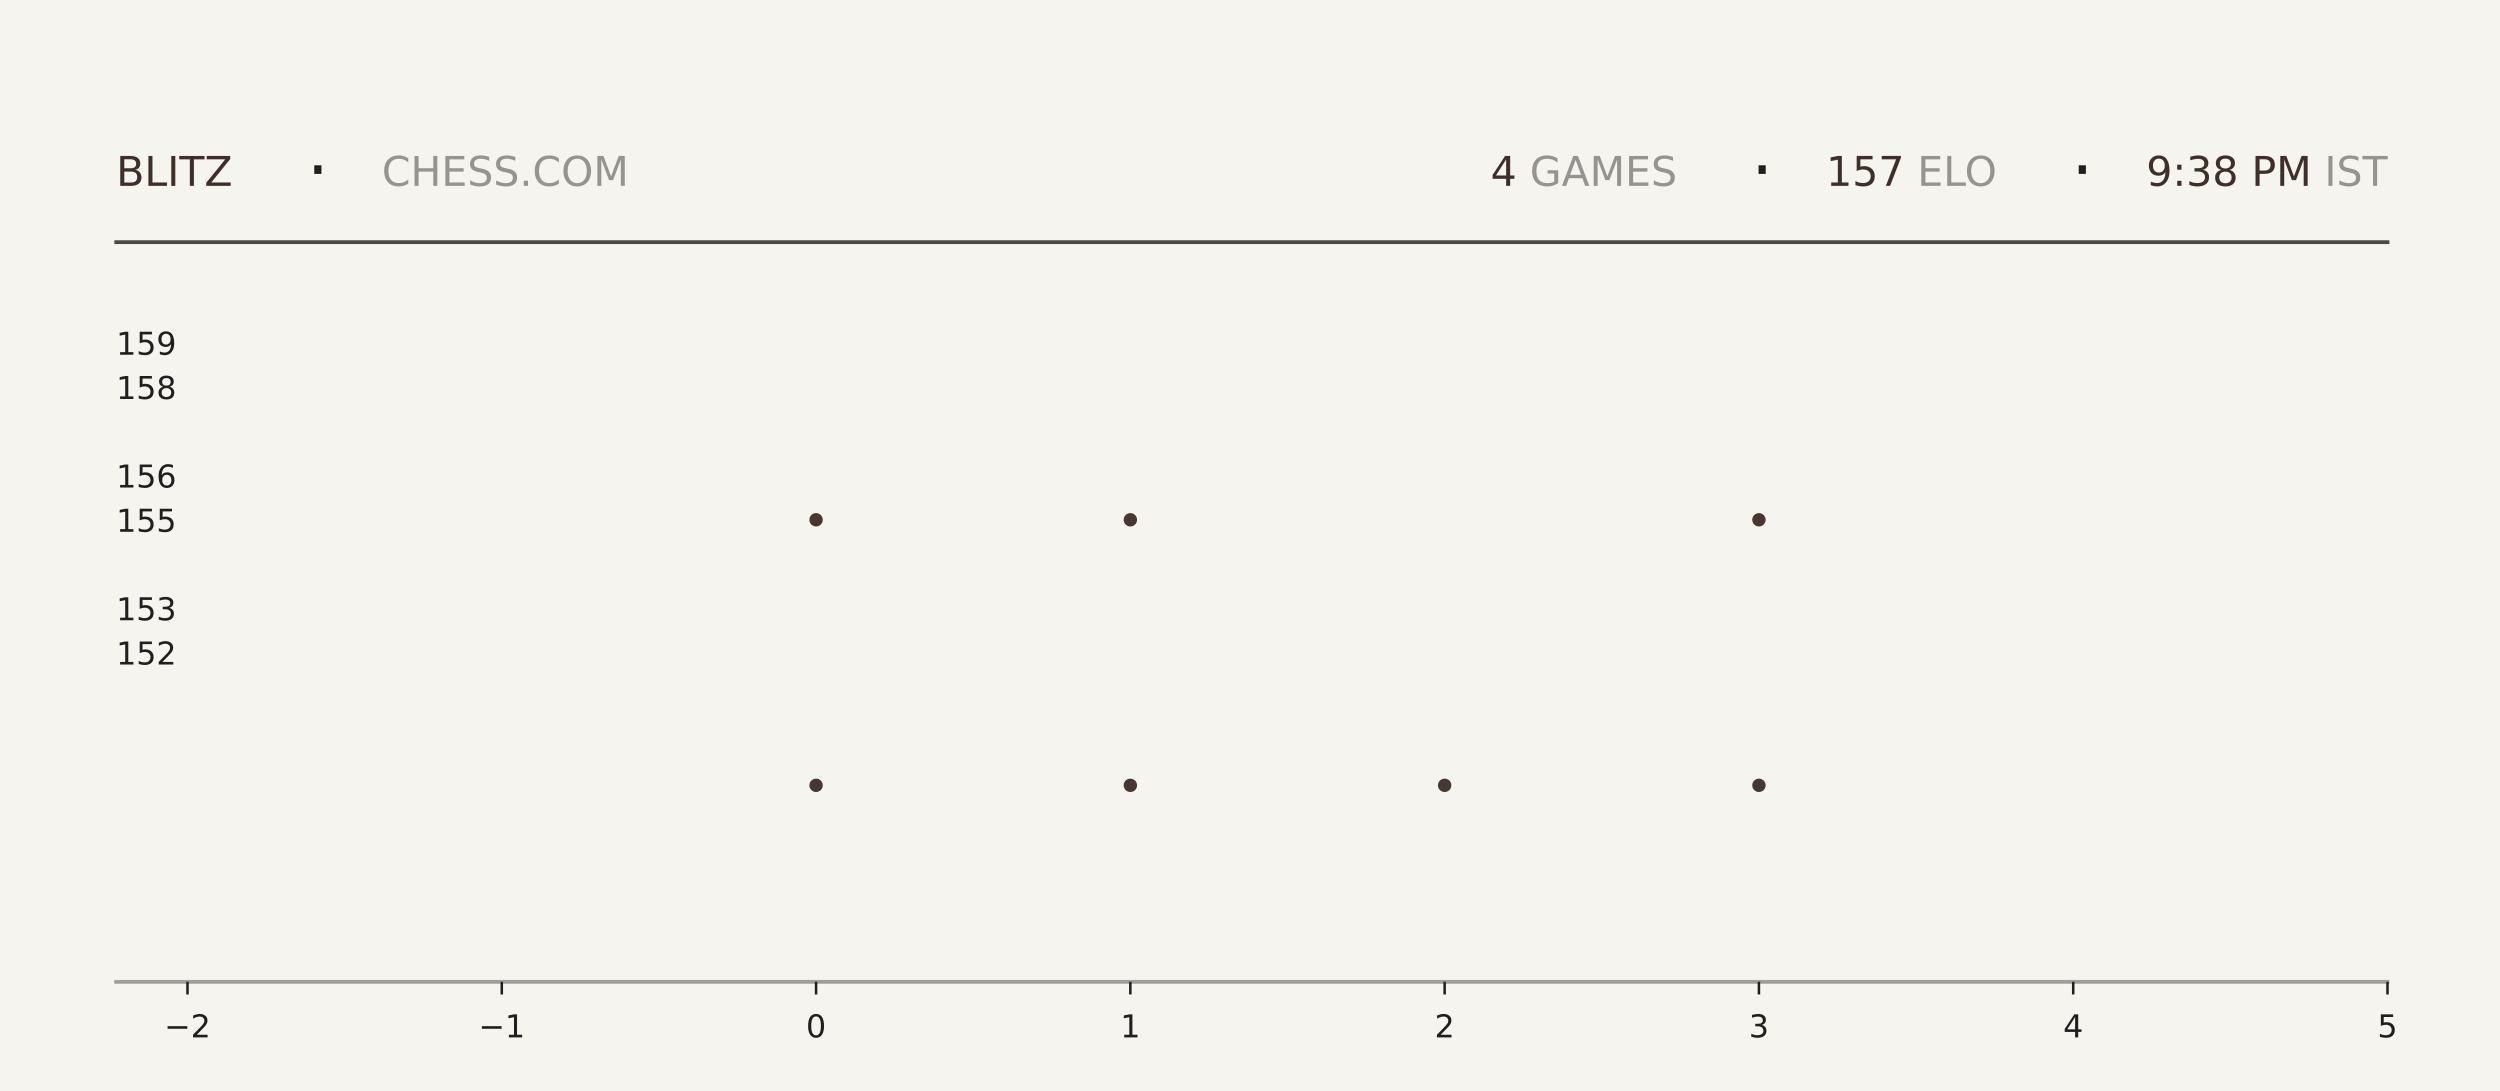
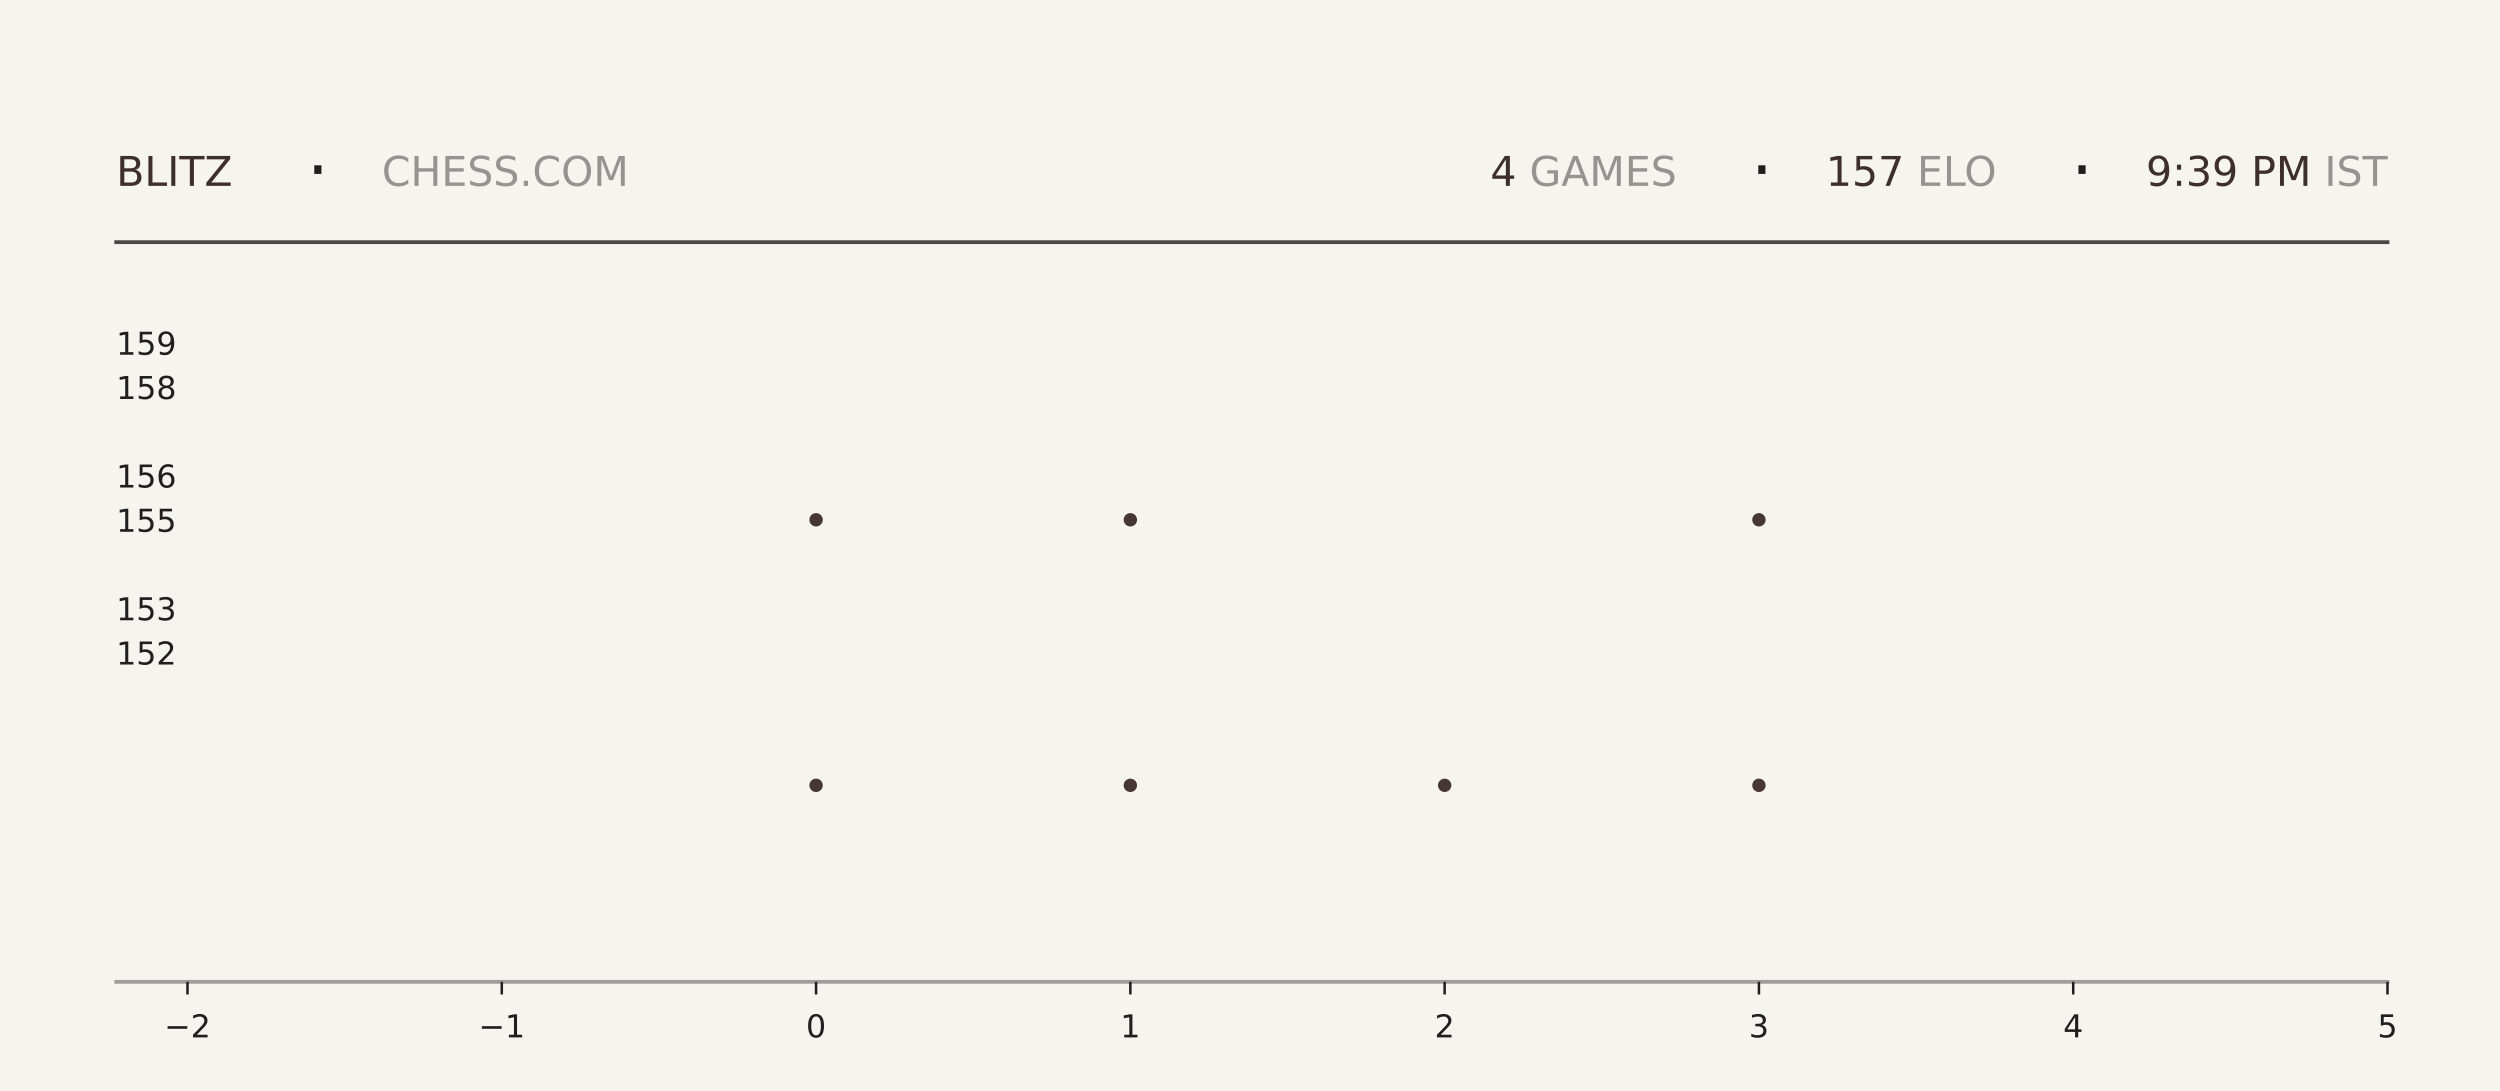
<svg xmlns="http://www.w3.org/2000/svg" xmlns:xlink="http://www.w3.org/1999/xlink" width="792pt" height="345.6pt" viewBox="0 0 792 345.6" version="1.1">
  <defs>
    <style type="text/css">*{stroke-linejoin: round; stroke-linecap: butt}</style>
  </defs>
  <g id="figure_1">
    <g id="patch_1">
      <path d="M 0 345.6  L 792 345.6  L 792 0  L 0 0  z " style="fill: #f6f4ef" />
    </g>
    <g id="axes_1">
      <g id="patch_2">
        <path d="M 59.4 311.04  L 756.36 311.04  L 756.36 103.68  L 59.4 103.68  z " style="fill: #f6f4ef" />
      </g>
      <g id="PathCollection_1">
        <defs>
-           <path id="m6c651ecffe" d="M 0 2.121  C 0.563 2.121 1.102 1.898 1.5 1.5  C 1.898 1.102 2.121 0.563 2.121 0  C 2.121 -0.563 1.898 -1.102 1.5 -1.5  C 1.102 -1.898 0.563 -2.121 0 -2.121  C -0.563 -2.121 -1.102 -1.898 -1.5 -1.5  C -1.898 -1.102 -2.121 -0.563 -2.121 0  C -2.121 0.563 -1.898 1.102 -1.5 1.5  C -1.102 1.898 -0.563 2.121 0 2.121  z " />
-         </defs>
-         <g clip-path="url(#p56646f8f9f)">
-           <use xlink:href="#m6c651ecffe" x="258.531" y="248.79" style="fill: #3e2f2a; fill-opacity: 0.95" />
-           <use xlink:href="#m6c651ecffe" x="258.531" y="164.668" style="fill: #3e2f2a; fill-opacity: 0.95" />
+           <path id="mc4a8c56ab0" d="M 0 2.121  C 0.563 2.121 1.102 1.898 1.5 1.5  C 1.898 1.102 2.121 0.563 2.121 0  C 2.121 -0.563 1.898 -1.102 1.5 -1.5  C 1.102 -1.898 0.563 -2.121 0 -2.121  C -0.563 -2.121 -1.102 -1.898 -1.5 -1.5  C -1.898 -1.102 -2.121 -0.563 -2.121 0  C -2.121 0.563 -1.898 1.102 -1.5 1.5  C -1.102 1.898 -0.563 2.121 0 2.121  z " />
+         </defs>
+         <g clip-path="url(#p96f684a4b1)">
+           <use xlink:href="#mc4a8c56ab0" x="258.531" y="248.79" style="fill: #3e2f2a; fill-opacity: 0.95" />
+           <use xlink:href="#mc4a8c56ab0" x="258.531" y="164.668" style="fill: #3e2f2a; fill-opacity: 0.95" />
        </g>
      </g>
      <g id="PathCollection_2">
-         <g clip-path="url(#p56646f8f9f)">
-           <use xlink:href="#m6c651ecffe" x="358.097" y="248.79" style="fill: #3e2f2a; fill-opacity: 0.95" />
-           <use xlink:href="#m6c651ecffe" x="358.097" y="164.668" style="fill: #3e2f2a; fill-opacity: 0.95" />
-           <use xlink:href="#m6c651ecffe" x="358.097" y="80.547" style="fill: #3e2f2a; fill-opacity: 0.95" />
+         <g clip-path="url(#p96f684a4b1)">
+           <use xlink:href="#mc4a8c56ab0" x="358.097" y="248.79" style="fill: #3e2f2a; fill-opacity: 0.95" />
+           <use xlink:href="#mc4a8c56ab0" x="358.097" y="164.668" style="fill: #3e2f2a; fill-opacity: 0.95" />
+           <use xlink:href="#mc4a8c56ab0" x="358.097" y="80.547" style="fill: #3e2f2a; fill-opacity: 0.95" />
        </g>
      </g>
      <g id="PathCollection_3">
-         <g clip-path="url(#p56646f8f9f)">
-           <use xlink:href="#m6c651ecffe" x="457.663" y="248.79" style="fill: #3e2f2a; fill-opacity: 0.95" />
+         <g clip-path="url(#p96f684a4b1)">
+           <use xlink:href="#mc4a8c56ab0" x="457.663" y="248.79" style="fill: #3e2f2a; fill-opacity: 0.95" />
        </g>
      </g>
      <g id="PathCollection_4">
-         <g clip-path="url(#p56646f8f9f)">
-           <use xlink:href="#m6c651ecffe" x="557.229" y="248.79" style="fill: #3e2f2a; fill-opacity: 0.95" />
-           <use xlink:href="#m6c651ecffe" x="557.229" y="164.668" style="fill: #3e2f2a; fill-opacity: 0.95" />
-           <use xlink:href="#m6c651ecffe" x="557.229" y="80.547" style="fill: #3e2f2a; fill-opacity: 0.95" />
+         <g clip-path="url(#p96f684a4b1)">
+           <use xlink:href="#mc4a8c56ab0" x="557.229" y="248.79" style="fill: #3e2f2a; fill-opacity: 0.95" />
+           <use xlink:href="#mc4a8c56ab0" x="557.229" y="164.668" style="fill: #3e2f2a; fill-opacity: 0.95" />
+           <use xlink:href="#mc4a8c56ab0" x="557.229" y="80.547" style="fill: #3e2f2a; fill-opacity: 0.95" />
        </g>
      </g>
      <g id="matplotlib.axis_1">
        <g id="xtick_1">
          <g id="line2d_1">
            <defs>
-               <path id="m17b05b737b" d="M 0 0  L 0 4  " style="stroke: #1f1f1f; stroke-width: 0.8" />
+               <path id="m09b66ed050" d="M 0 0  L 0 4  " style="stroke: #1f1f1f; stroke-width: 0.8" />
            </defs>
            <g>
-               <use xlink:href="#m17b05b737b" x="59.4" y="311.04" style="fill: #1f1f1f; stroke: #1f1f1f; stroke-width: 0.8" />
+               <use xlink:href="#m09b66ed050" x="59.4" y="311.04" style="fill: #1f1f1f; stroke: #1f1f1f; stroke-width: 0.8" />
            </g>
          </g>
          <g id="text_1">
            <g style="fill: #1f1f1f" transform="translate(52.02891 328.6384) scale(0.1 -0.1)">
              <defs>
                <path id="DejaVuSans-2212" d="M 678 2272  L 4684 2272  L 4684 1741  L 678 1741  L 678 2272  z " transform="scale(0.015625)" />
                <path id="DejaVuSans-32" d="M 1228 531  L 3431 531  L 3431 0  L 469 0  L 469 531  Q 828 903 1448 1529  Q 2069 2156 2228 2338  Q 2531 2678 2651 2914  Q 2772 3150 2772 3378  Q 2772 3750 2511 3984  Q 2250 4219 1831 4219  Q 1534 4219 1204 4116  Q 875 4013 500 3803  L 500 4441  Q 881 4594 1212 4672  Q 1544 4750 1819 4750  Q 2544 4750 2975 4387  Q 3406 4025 3406 3419  Q 3406 3131 3298 2873  Q 3191 2616 2906 2266  Q 2828 2175 2409 1742  Q 1991 1309 1228 531  z " transform="scale(0.015625)" />
              </defs>
              <use xlink:href="#DejaVuSans-2212" />
              <use xlink:href="#DejaVuSans-32" transform="translate(83.78906 0)" />
            </g>
          </g>
        </g>
        <g id="xtick_2">
          <g id="line2d_2">
            <g>
-               <use xlink:href="#m17b05b737b" x="158.966" y="311.04" style="fill: #1f1f1f; stroke: #1f1f1f; stroke-width: 0.8" />
+               <use xlink:href="#m09b66ed050" x="158.966" y="311.04" style="fill: #1f1f1f; stroke: #1f1f1f; stroke-width: 0.8" />
            </g>
          </g>
          <g id="text_2">
            <g style="fill: #1f1f1f" transform="translate(151.5946 328.6384) scale(0.1 -0.1)">
              <defs>
                <path id="DejaVuSans-31" d="M 794 531  L 1825 531  L 1825 4091  L 703 3866  L 703 4441  L 1819 4666  L 2450 4666  L 2450 531  L 3481 531  L 3481 0  L 794 0  L 794 531  z " transform="scale(0.015625)" />
              </defs>
              <use xlink:href="#DejaVuSans-2212" />
              <use xlink:href="#DejaVuSans-31" transform="translate(83.78906 0)" />
            </g>
          </g>
        </g>
        <g id="xtick_3">
          <g id="line2d_3">
            <g>
-               <use xlink:href="#m17b05b737b" x="258.531" y="311.04" style="fill: #1f1f1f; stroke: #1f1f1f; stroke-width: 0.8" />
+               <use xlink:href="#m09b66ed050" x="258.531" y="311.04" style="fill: #1f1f1f; stroke: #1f1f1f; stroke-width: 0.8" />
            </g>
          </g>
          <g id="text_3">
            <g style="fill: #1f1f1f" transform="translate(255.3502 328.6384) scale(0.1 -0.1)">
              <defs>
                <path id="DejaVuSans-30" d="M 2034 4250  Q 1547 4250 1301 3770  Q 1056 3291 1056 2328  Q 1056 1369 1301 889  Q 1547 409 2034 409  Q 2525 409 2770 889  Q 3016 1369 3016 2328  Q 3016 3291 2770 3770  Q 2525 4250 2034 4250  z M 2034 4750  Q 2819 4750 3233 4129  Q 3647 3509 3647 2328  Q 3647 1150 3233 529  Q 2819 -91 2034 -91  Q 1250 -91 836 529  Q 422 1150 422 2328  Q 422 3509 836 4129  Q 1250 4750 2034 4750  z " transform="scale(0.015625)" />
              </defs>
              <use xlink:href="#DejaVuSans-30" />
            </g>
          </g>
        </g>
        <g id="xtick_4">
          <g id="line2d_4">
            <g>
-               <use xlink:href="#m17b05b737b" x="358.097" y="311.04" style="fill: #1f1f1f; stroke: #1f1f1f; stroke-width: 0.8" />
+               <use xlink:href="#m09b66ed050" x="358.097" y="311.04" style="fill: #1f1f1f; stroke: #1f1f1f; stroke-width: 0.8" />
            </g>
          </g>
          <g id="text_4">
            <g style="fill: #1f1f1f" transform="translate(354.9159 328.6384) scale(0.1 -0.1)">
              <use xlink:href="#DejaVuSans-31" />
            </g>
          </g>
        </g>
        <g id="xtick_5">
          <g id="line2d_5">
            <g>
-               <use xlink:href="#m17b05b737b" x="457.663" y="311.04" style="fill: #1f1f1f; stroke: #1f1f1f; stroke-width: 0.8" />
+               <use xlink:href="#m09b66ed050" x="457.663" y="311.04" style="fill: #1f1f1f; stroke: #1f1f1f; stroke-width: 0.8" />
            </g>
          </g>
          <g id="text_5">
            <g style="fill: #1f1f1f" transform="translate(454.4816 328.6384) scale(0.1 -0.1)">
              <use xlink:href="#DejaVuSans-32" />
            </g>
          </g>
        </g>
        <g id="xtick_6">
          <g id="line2d_6">
            <g>
-               <use xlink:href="#m17b05b737b" x="557.229" y="311.04" style="fill: #1f1f1f; stroke: #1f1f1f; stroke-width: 0.8" />
+               <use xlink:href="#m09b66ed050" x="557.229" y="311.04" style="fill: #1f1f1f; stroke: #1f1f1f; stroke-width: 0.8" />
            </g>
          </g>
          <g id="text_6">
            <g style="fill: #1f1f1f" transform="translate(554.0473 328.6384) scale(0.1 -0.1)">
              <defs>
                <path id="DejaVuSans-33" d="M 2597 2516  Q 3050 2419 3304 2112  Q 3559 1806 3559 1356  Q 3559 666 3084 287  Q 2609 -91 1734 -91  Q 1441 -91 1130 -33  Q 819 25 488 141  L 488 750  Q 750 597 1062 519  Q 1375 441 1716 441  Q 2309 441 2620 675  Q 2931 909 2931 1356  Q 2931 1769 2642 2001  Q 2353 2234 1838 2234  L 1294 2234  L 1294 2753  L 1863 2753  Q 2328 2753 2575 2939  Q 2822 3125 2822 3475  Q 2822 3834 2567 4026  Q 2313 4219 1838 4219  Q 1578 4219 1281 4162  Q 984 4106 628 3988  L 628 4550  Q 988 4650 1302 4700  Q 1616 4750 1894 4750  Q 2613 4750 3031 4423  Q 3450 4097 3450 3541  Q 3450 3153 3228 2886  Q 3006 2619 2597 2516  z " transform="scale(0.015625)" />
              </defs>
              <use xlink:href="#DejaVuSans-33" />
            </g>
          </g>
        </g>
        <g id="xtick_7">
          <g id="line2d_7">
            <g>
-               <use xlink:href="#m17b05b737b" x="656.794" y="311.04" style="fill: #1f1f1f; stroke: #1f1f1f; stroke-width: 0.8" />
+               <use xlink:href="#m09b66ed050" x="656.794" y="311.04" style="fill: #1f1f1f; stroke: #1f1f1f; stroke-width: 0.8" />
            </g>
          </g>
          <g id="text_7">
            <g style="fill: #1f1f1f" transform="translate(653.613 328.6384) scale(0.1 -0.1)">
              <defs>
                <path id="DejaVuSans-34" d="M 2419 4116  L 825 1625  L 2419 1625  L 2419 4116  z M 2253 4666  L 3047 4666  L 3047 1625  L 3713 1625  L 3713 1100  L 3047 1100  L 3047 0  L 2419 0  L 2419 1100  L 313 1100  L 313 1709  L 2253 4666  z " transform="scale(0.015625)" />
              </defs>
              <use xlink:href="#DejaVuSans-34" />
            </g>
          </g>
        </g>
        <g id="xtick_8">
          <g id="line2d_8">
            <g>
-               <use xlink:href="#m17b05b737b" x="756.36" y="311.04" style="fill: #1f1f1f; stroke: #1f1f1f; stroke-width: 0.8" />
+               <use xlink:href="#m09b66ed050" x="756.36" y="311.04" style="fill: #1f1f1f; stroke: #1f1f1f; stroke-width: 0.8" />
            </g>
          </g>
          <g id="text_8">
            <g style="fill: #1f1f1f" transform="translate(753.1788 328.6384) scale(0.1 -0.1)">
              <defs>
                <path id="DejaVuSans-35" d="M 691 4666  L 3169 4666  L 3169 4134  L 1269 4134  L 1269 2991  Q 1406 3038 1543 3061  Q 1681 3084 1819 3084  Q 2600 3084 3056 2656  Q 3513 2228 3513 1497  Q 3513 744 3044 326  Q 2575 -91 1722 -91  Q 1428 -91 1123 -41  Q 819 9 494 109  L 494 744  Q 775 591 1075 516  Q 1375 441 1709 441  Q 2250 441 2565 725  Q 2881 1009 2881 1497  Q 2881 1984 2565 2268  Q 2250 2553 1709 2553  Q 1456 2553 1204 2497  Q 953 2441 691 2322  L 691 4666  z " transform="scale(0.015625)" />
              </defs>
              <use xlink:href="#DejaVuSans-35" />
            </g>
          </g>
        </g>
      </g>
      <g id="matplotlib.axis_2">
        <g id="ytick_1">
          <g id="line2d_9" />
          <g id="text_9">
            <g style="fill: #1f1f1f" transform="translate(36.8125 210.5283) scale(0.1 -0.1)">
              <use xlink:href="#DejaVuSans-31" />
              <use xlink:href="#DejaVuSans-35" transform="translate(63.62305 0)" />
              <use xlink:href="#DejaVuSans-32" transform="translate(127.2461 0)" />
            </g>
          </g>
        </g>
        <g id="ytick_2">
          <g id="line2d_10" />
          <g id="text_10">
            <g style="fill: #1f1f1f" transform="translate(36.8125 196.508) scale(0.1 -0.1)">
              <use xlink:href="#DejaVuSans-31" />
              <use xlink:href="#DejaVuSans-35" transform="translate(63.62305 0)" />
              <use xlink:href="#DejaVuSans-33" transform="translate(127.2461 0)" />
            </g>
          </g>
        </g>
        <g id="ytick_3">
          <g id="line2d_11" />
          <g id="text_11">
            <g style="fill: #1f1f1f" transform="translate(36.8125 168.4675) scale(0.1 -0.1)">
              <use xlink:href="#DejaVuSans-31" />
              <use xlink:href="#DejaVuSans-35" transform="translate(63.62305 0)" />
              <use xlink:href="#DejaVuSans-35" transform="translate(127.2461 0)" />
            </g>
          </g>
        </g>
        <g id="ytick_4">
          <g id="line2d_12" />
          <g id="text_12">
            <g style="fill: #1f1f1f" transform="translate(36.8125 154.4472) scale(0.1 -0.1)">
              <defs>
                <path id="DejaVuSans-36" d="M 2113 2584  Q 1688 2584 1439 2293  Q 1191 2003 1191 1497  Q 1191 994 1439 701  Q 1688 409 2113 409  Q 2538 409 2786 701  Q 3034 994 3034 1497  Q 3034 2003 2786 2293  Q 2538 2584 2113 2584  z M 3366 4563  L 3366 3988  Q 3128 4100 2886 4159  Q 2644 4219 2406 4219  Q 1781 4219 1451 3797  Q 1122 3375 1075 2522  Q 1259 2794 1537 2939  Q 1816 3084 2150 3084  Q 2853 3084 3261 2657  Q 3669 2231 3669 1497  Q 3669 778 3244 343  Q 2819 -91 2113 -91  Q 1303 -91 875 529  Q 447 1150 447 2328  Q 447 3434 972 4092  Q 1497 4750 2381 4750  Q 2619 4750 2861 4703  Q 3103 4656 3366 4563  z " transform="scale(0.015625)" />
              </defs>
              <use xlink:href="#DejaVuSans-31" />
              <use xlink:href="#DejaVuSans-35" transform="translate(63.62305 0)" />
              <use xlink:href="#DejaVuSans-36" transform="translate(127.2461 0)" />
            </g>
          </g>
        </g>
        <g id="ytick_5">
          <g id="line2d_13" />
          <g id="text_13">
            <g style="fill: #1f1f1f" transform="translate(36.8125 126.4066) scale(0.1 -0.1)">
              <defs>
                <path id="DejaVuSans-38" d="M 2034 2216  Q 1584 2216 1326 1975  Q 1069 1734 1069 1313  Q 1069 891 1326 650  Q 1584 409 2034 409  Q 2484 409 2743 651  Q 3003 894 3003 1313  Q 3003 1734 2745 1975  Q 2488 2216 2034 2216  z M 1403 2484  Q 997 2584 770 2862  Q 544 3141 544 3541  Q 544 4100 942 4425  Q 1341 4750 2034 4750  Q 2731 4750 3128 4425  Q 3525 4100 3525 3541  Q 3525 3141 3298 2862  Q 3072 2584 2669 2484  Q 3125 2378 3379 2068  Q 3634 1759 3634 1313  Q 3634 634 3220 271  Q 2806 -91 2034 -91  Q 1263 -91 848 271  Q 434 634 434 1313  Q 434 1759 690 2068  Q 947 2378 1403 2484  z M 1172 3481  Q 1172 3119 1398 2916  Q 1625 2713 2034 2713  Q 2441 2713 2670 2916  Q 2900 3119 2900 3481  Q 2900 3844 2670 4047  Q 2441 4250 2034 4250  Q 1625 4250 1398 4047  Q 1172 3844 1172 3481  z " transform="scale(0.015625)" />
              </defs>
              <use xlink:href="#DejaVuSans-31" />
              <use xlink:href="#DejaVuSans-35" transform="translate(63.62305 0)" />
              <use xlink:href="#DejaVuSans-38" transform="translate(127.2461 0)" />
            </g>
          </g>
        </g>
        <g id="ytick_6">
          <g id="line2d_14" />
          <g id="text_14">
            <g style="fill: #1f1f1f" transform="translate(36.8125 112.3863) scale(0.1 -0.1)">
              <defs>
                <path id="DejaVuSans-39" d="M 703 97  L 703 672  Q 941 559 1184 500  Q 1428 441 1663 441  Q 2288 441 2617 861  Q 2947 1281 2994 2138  Q 2813 1869 2534 1725  Q 2256 1581 1919 1581  Q 1219 1581 811 2004  Q 403 2428 403 3163  Q 403 3881 828 4315  Q 1253 4750 1959 4750  Q 2769 4750 3195 4129  Q 3622 3509 3622 2328  Q 3622 1225 3098 567  Q 2575 -91 1691 -91  Q 1453 -91 1209 -44  Q 966 3 703 97  z M 1959 2075  Q 2384 2075 2632 2365  Q 2881 2656 2881 3163  Q 2881 3666 2632 3958  Q 2384 4250 1959 4250  Q 1534 4250 1286 3958  Q 1038 3666 1038 3163  Q 1038 2656 1286 2365  Q 1534 2075 1959 2075  z " transform="scale(0.015625)" />
              </defs>
              <use xlink:href="#DejaVuSans-31" />
              <use xlink:href="#DejaVuSans-35" transform="translate(63.62305 0)" />
              <use xlink:href="#DejaVuSans-39" transform="translate(127.2461 0)" />
            </g>
          </g>
        </g>
      </g>
    </g>
    <g id="line2d_15">
      <path d="M 36.82 76.723  L 756.36 76.723  " style="fill: none; stroke: #1f1f1f; stroke-opacity: 0.8; stroke-width: 1.2; stroke-linecap: square" />
    </g>
    <g id="line2d_16">
      <path d="M 36.82 311.04  L 756.36 311.04  " style="fill: none; stroke: #1f1f1f; stroke-opacity: 0.4; stroke-width: 1.2; stroke-linecap: square" />
    </g>
    <g id="text_15">
      <g style="fill: #3e2f2a" transform="translate(36.82 58.88319) scale(0.13 -0.13)">
        <defs>
          <path id="DejaVuSans-42" d="M 1259 2228  L 1259 519  L 2272 519  Q 2781 519 3026 730  Q 3272 941 3272 1375  Q 3272 1813 3026 2020  Q 2781 2228 2272 2228  L 1259 2228  z M 1259 4147  L 1259 2741  L 2194 2741  Q 2656 2741 2882 2914  Q 3109 3088 3109 3444  Q 3109 3797 2882 3972  Q 2656 4147 2194 4147  L 1259 4147  z M 628 4666  L 2241 4666  Q 2963 4666 3353 4366  Q 3744 4066 3744 3513  Q 3744 3084 3544 2831  Q 3344 2578 2956 2516  Q 3422 2416 3680 2098  Q 3938 1781 3938 1306  Q 3938 681 3513 340  Q 3088 0 2303 0  L 628 0  L 628 4666  z " transform="scale(0.015625)" />
          <path id="DejaVuSans-4c" d="M 628 4666  L 1259 4666  L 1259 531  L 3531 531  L 3531 0  L 628 0  L 628 4666  z " transform="scale(0.015625)" />
          <path id="DejaVuSans-49" d="M 628 4666  L 1259 4666  L 1259 0  L 628 0  L 628 4666  z " transform="scale(0.015625)" />
          <path id="DejaVuSans-54" d="M -19 4666  L 3928 4666  L 3928 4134  L 2272 4134  L 2272 0  L 1638 0  L 1638 4134  L -19 4134  L -19 4666  z " transform="scale(0.015625)" />
          <path id="DejaVuSans-5a" d="M 359 4666  L 4025 4666  L 4025 4184  L 1075 531  L 4097 531  L 4097 0  L 288 0  L 288 481  L 3238 4134  L 359 4134  L 359 4666  z " transform="scale(0.015625)" />
        </defs>
        <use xlink:href="#DejaVuSans-42" />
        <use xlink:href="#DejaVuSans-4c" transform="translate(68.60352 0)" />
        <use xlink:href="#DejaVuSans-49" transform="translate(124.3164 0)" />
        <use xlink:href="#DejaVuSans-54" transform="translate(153.8086 0)" />
        <use xlink:href="#DejaVuSans-5a" transform="translate(214.8926 0)" />
      </g>
    </g>
    <g id="text_16">
      <g style="fill: #1f1f1f" transform="translate(97.21 61.36662) scale(0.22 -0.22)">
        <defs>
          <path id="DejaVuSans-b7" d="M 684 2619  L 1344 2619  L 1344 1825  L 684 1825  L 684 2619  z " transform="scale(0.015625)" />
        </defs>
        <use xlink:href="#DejaVuSans-b7" />
      </g>
    </g>
    <g id="text_17">
      <g style="fill: #1f1f1f; opacity: 0.45" transform="translate(120.97 58.88319) scale(0.13 -0.13)">
        <defs>
          <path id="DejaVuSans-43" d="M 4122 4306  L 4122 3641  Q 3803 3938 3442 4084  Q 3081 4231 2675 4231  Q 1875 4231 1450 3742  Q 1025 3253 1025 2328  Q 1025 1406 1450 917  Q 1875 428 2675 428  Q 3081 428 3442 575  Q 3803 722 4122 1019  L 4122 359  Q 3791 134 3420 21  Q 3050 -91 2638 -91  Q 1578 -91 968 557  Q 359 1206 359 2328  Q 359 3453 968 4101  Q 1578 4750 2638 4750  Q 3056 4750 3426 4639  Q 3797 4528 4122 4306  z " transform="scale(0.015625)" />
          <path id="DejaVuSans-48" d="M 628 4666  L 1259 4666  L 1259 2753  L 3553 2753  L 3553 4666  L 4184 4666  L 4184 0  L 3553 0  L 3553 2222  L 1259 2222  L 1259 0  L 628 0  L 628 4666  z " transform="scale(0.015625)" />
          <path id="DejaVuSans-45" d="M 628 4666  L 3578 4666  L 3578 4134  L 1259 4134  L 1259 2753  L 3481 2753  L 3481 2222  L 1259 2222  L 1259 531  L 3634 531  L 3634 0  L 628 0  L 628 4666  z " transform="scale(0.015625)" />
          <path id="DejaVuSans-53" d="M 3425 4513  L 3425 3897  Q 3066 4069 2747 4153  Q 2428 4238 2131 4238  Q 1616 4238 1336 4038  Q 1056 3838 1056 3469  Q 1056 3159 1242 3001  Q 1428 2844 1947 2747  L 2328 2669  Q 3034 2534 3370 2195  Q 3706 1856 3706 1288  Q 3706 609 3251 259  Q 2797 -91 1919 -91  Q 1588 -91 1214 -16  Q 841 59 441 206  L 441 856  Q 825 641 1194 531  Q 1563 422 1919 422  Q 2459 422 2753 634  Q 3047 847 3047 1241  Q 3047 1584 2836 1778  Q 2625 1972 2144 2069  L 1759 2144  Q 1053 2284 737 2584  Q 422 2884 422 3419  Q 422 4038 858 4394  Q 1294 4750 2059 4750  Q 2388 4750 2728 4690  Q 3069 4631 3425 4513  z " transform="scale(0.015625)" />
          <path id="DejaVuSans-2e" d="M 684 794  L 1344 794  L 1344 0  L 684 0  L 684 794  z " transform="scale(0.015625)" />
          <path id="DejaVuSans-4f" d="M 2522 4238  Q 1834 4238 1429 3725  Q 1025 3213 1025 2328  Q 1025 1447 1429 934  Q 1834 422 2522 422  Q 3209 422 3611 934  Q 4013 1447 4013 2328  Q 4013 3213 3611 3725  Q 3209 4238 2522 4238  z M 2522 4750  Q 3503 4750 4090 4092  Q 4678 3434 4678 2328  Q 4678 1225 4090 567  Q 3503 -91 2522 -91  Q 1538 -91 948 565  Q 359 1222 359 2328  Q 359 3434 948 4092  Q 1538 4750 2522 4750  z " transform="scale(0.015625)" />
          <path id="DejaVuSans-4d" d="M 628 4666  L 1569 4666  L 2759 1491  L 3956 4666  L 4897 4666  L 4897 0  L 4281 0  L 4281 4097  L 3078 897  L 2444 897  L 1241 4097  L 1241 0  L 628 0  L 628 4666  z " transform="scale(0.015625)" />
        </defs>
        <use xlink:href="#DejaVuSans-43" />
        <use xlink:href="#DejaVuSans-48" transform="translate(69.82422 0)" />
        <use xlink:href="#DejaVuSans-45" transform="translate(145.0195 0)" />
        <use xlink:href="#DejaVuSans-53" transform="translate(208.2031 0)" />
        <use xlink:href="#DejaVuSans-53" transform="translate(271.6797 0)" />
        <use xlink:href="#DejaVuSans-2e" transform="translate(335.1562 0)" />
        <use xlink:href="#DejaVuSans-43" transform="translate(366.9434 0)" />
        <use xlink:href="#DejaVuSans-4f" transform="translate(436.7676 0)" />
        <use xlink:href="#DejaVuSans-4d" transform="translate(515.4785 0)" />
      </g>
    </g>
    <g id="text_18">
-       <g style="fill: #3e2f2a" transform="translate(472.23 58.88319) scale(0.13 -0.13)">
+       <g style="fill: #3e2f2a" transform="translate(472.14 58.88319) scale(0.13 -0.13)">
        <use xlink:href="#DejaVuSans-34" />
      </g>
    </g>
    <g id="text_19">
-       <g style="fill: #1f1f1f; opacity: 0.45" transform="translate(480.51 58.88319) scale(0.13 -0.13)">
+       <g style="fill: #1f1f1f; opacity: 0.45" transform="translate(480.42 58.88319) scale(0.13 -0.13)">
        <defs>
          <path id="DejaVuSans-20" transform="scale(0.015625)" />
          <path id="DejaVuSans-47" d="M 3809 666  L 3809 1919  L 2778 1919  L 2778 2438  L 4434 2438  L 4434 434  Q 4069 175 3628 42  Q 3188 -91 2688 -91  Q 1594 -91 976 548  Q 359 1188 359 2328  Q 359 3472 976 4111  Q 1594 4750 2688 4750  Q 3144 4750 3555 4637  Q 3966 4525 4313 4306  L 4313 3634  Q 3963 3931 3569 4081  Q 3175 4231 2741 4231  Q 1884 4231 1454 3753  Q 1025 3275 1025 2328  Q 1025 1384 1454 906  Q 1884 428 2741 428  Q 3075 428 3337 486  Q 3600 544 3809 666  z " transform="scale(0.015625)" />
          <path id="DejaVuSans-41" d="M 2188 4044  L 1331 1722  L 3047 1722  L 2188 4044  z M 1831 4666  L 2547 4666  L 4325 0  L 3669 0  L 3244 1197  L 1141 1197  L 716 0  L 50 0  L 1831 4666  z " transform="scale(0.015625)" />
        </defs>
        <use xlink:href="#DejaVuSans-20" />
        <use xlink:href="#DejaVuSans-47" transform="translate(31.78711 0)" />
        <use xlink:href="#DejaVuSans-41" transform="translate(109.2773 0)" />
        <use xlink:href="#DejaVuSans-4d" transform="translate(177.6855 0)" />
        <use xlink:href="#DejaVuSans-45" transform="translate(263.9648 0)" />
        <use xlink:href="#DejaVuSans-53" transform="translate(327.1484 0)" />
      </g>
    </g>
    <g id="text_20">
-       <g style="fill: #1f1f1f" transform="translate(554.76 61.36662) scale(0.22 -0.22)">
+       <g style="fill: #1f1f1f" transform="translate(554.67 61.36662) scale(0.22 -0.22)">
        <use xlink:href="#DejaVuSans-b7" />
      </g>
    </g>
    <g id="text_21">
-       <g style="fill: #3e2f2a" transform="translate(578.52 58.88319) scale(0.13 -0.13)">
+       <g style="fill: #3e2f2a" transform="translate(578.43 58.88319) scale(0.13 -0.13)">
        <defs>
          <path id="DejaVuSans-37" d="M 525 4666  L 3525 4666  L 3525 4397  L 1831 0  L 1172 0  L 2766 4134  L 525 4134  L 525 4666  z " transform="scale(0.015625)" />
        </defs>
        <use xlink:href="#DejaVuSans-31" />
        <use xlink:href="#DejaVuSans-35" transform="translate(63.62305 0)" />
        <use xlink:href="#DejaVuSans-37" transform="translate(127.2461 0)" />
      </g>
    </g>
    <g id="text_22">
-       <g style="fill: #1f1f1f; opacity: 0.45" transform="translate(603.27 58.88319) scale(0.13 -0.13)">
+       <g style="fill: #1f1f1f; opacity: 0.45" transform="translate(603.18 58.88319) scale(0.13 -0.13)">
        <use xlink:href="#DejaVuSans-20" />
        <use xlink:href="#DejaVuSans-45" transform="translate(31.78711 0)" />
        <use xlink:href="#DejaVuSans-4c" transform="translate(94.9707 0)" />
        <use xlink:href="#DejaVuSans-4f" transform="translate(147.0586 0)" />
      </g>
    </g>
    <g id="text_23">
-       <g style="fill: #1f1f1f" transform="translate(656.19 61.36662) scale(0.22 -0.22)">
+       <g style="fill: #1f1f1f" transform="translate(656.1 61.36662) scale(0.22 -0.22)">
        <use xlink:href="#DejaVuSans-b7" />
      </g>
    </g>
    <g id="text_24">
-       <g style="fill: #3e2f2a" transform="translate(679.95 58.88319) scale(0.13 -0.13)">
+       <g style="fill: #3e2f2a" transform="translate(679.86 58.88319) scale(0.13 -0.13)">
        <defs>
          <path id="DejaVuSans-3a" d="M 750 794  L 1409 794  L 1409 0  L 750 0  L 750 794  z M 750 3309  L 1409 3309  L 1409 2516  L 750 2516  L 750 3309  z " transform="scale(0.015625)" />
          <path id="DejaVuSans-50" d="M 1259 4147  L 1259 2394  L 2053 2394  Q 2494 2394 2734 2622  Q 2975 2850 2975 3272  Q 2975 3691 2734 3919  Q 2494 4147 2053 4147  L 1259 4147  z M 628 4666  L 2053 4666  Q 2838 4666 3239 4311  Q 3641 3956 3641 3272  Q 3641 2581 3239 2228  Q 2838 1875 2053 1875  L 1259 1875  L 1259 0  L 628 0  L 628 4666  z " transform="scale(0.015625)" />
        </defs>
        <use xlink:href="#DejaVuSans-39" />
        <use xlink:href="#DejaVuSans-3a" transform="translate(63.62305 0)" />
        <use xlink:href="#DejaVuSans-33" transform="translate(97.31445 0)" />
-         <use xlink:href="#DejaVuSans-38" transform="translate(160.9375 0)" />
+         <use xlink:href="#DejaVuSans-39" transform="translate(160.9375 0)" />
        <use xlink:href="#DejaVuSans-20" transform="translate(224.5605 0)" />
        <use xlink:href="#DejaVuSans-50" transform="translate(256.3477 0)" />
        <use xlink:href="#DejaVuSans-4d" transform="translate(316.6504 0)" />
      </g>
    </g>
    <g id="text_25">
      <g style="fill: #1f1f1f; opacity: 0.45" transform="translate(732.24 58.88319) scale(0.13 -0.13)">
        <use xlink:href="#DejaVuSans-20" />
        <use xlink:href="#DejaVuSans-49" transform="translate(31.78711 0)" />
        <use xlink:href="#DejaVuSans-53" transform="translate(61.2793 0)" />
        <use xlink:href="#DejaVuSans-54" transform="translate(124.7559 0)" />
      </g>
    </g>
  </g>
  <defs>
-     <clipPath id="p56646f8f9f">
+     <clipPath id="p96f684a4b1">
      <rect x="59.4" y="103.68" width="696.96" height="207.36" />
    </clipPath>
  </defs>
</svg>
